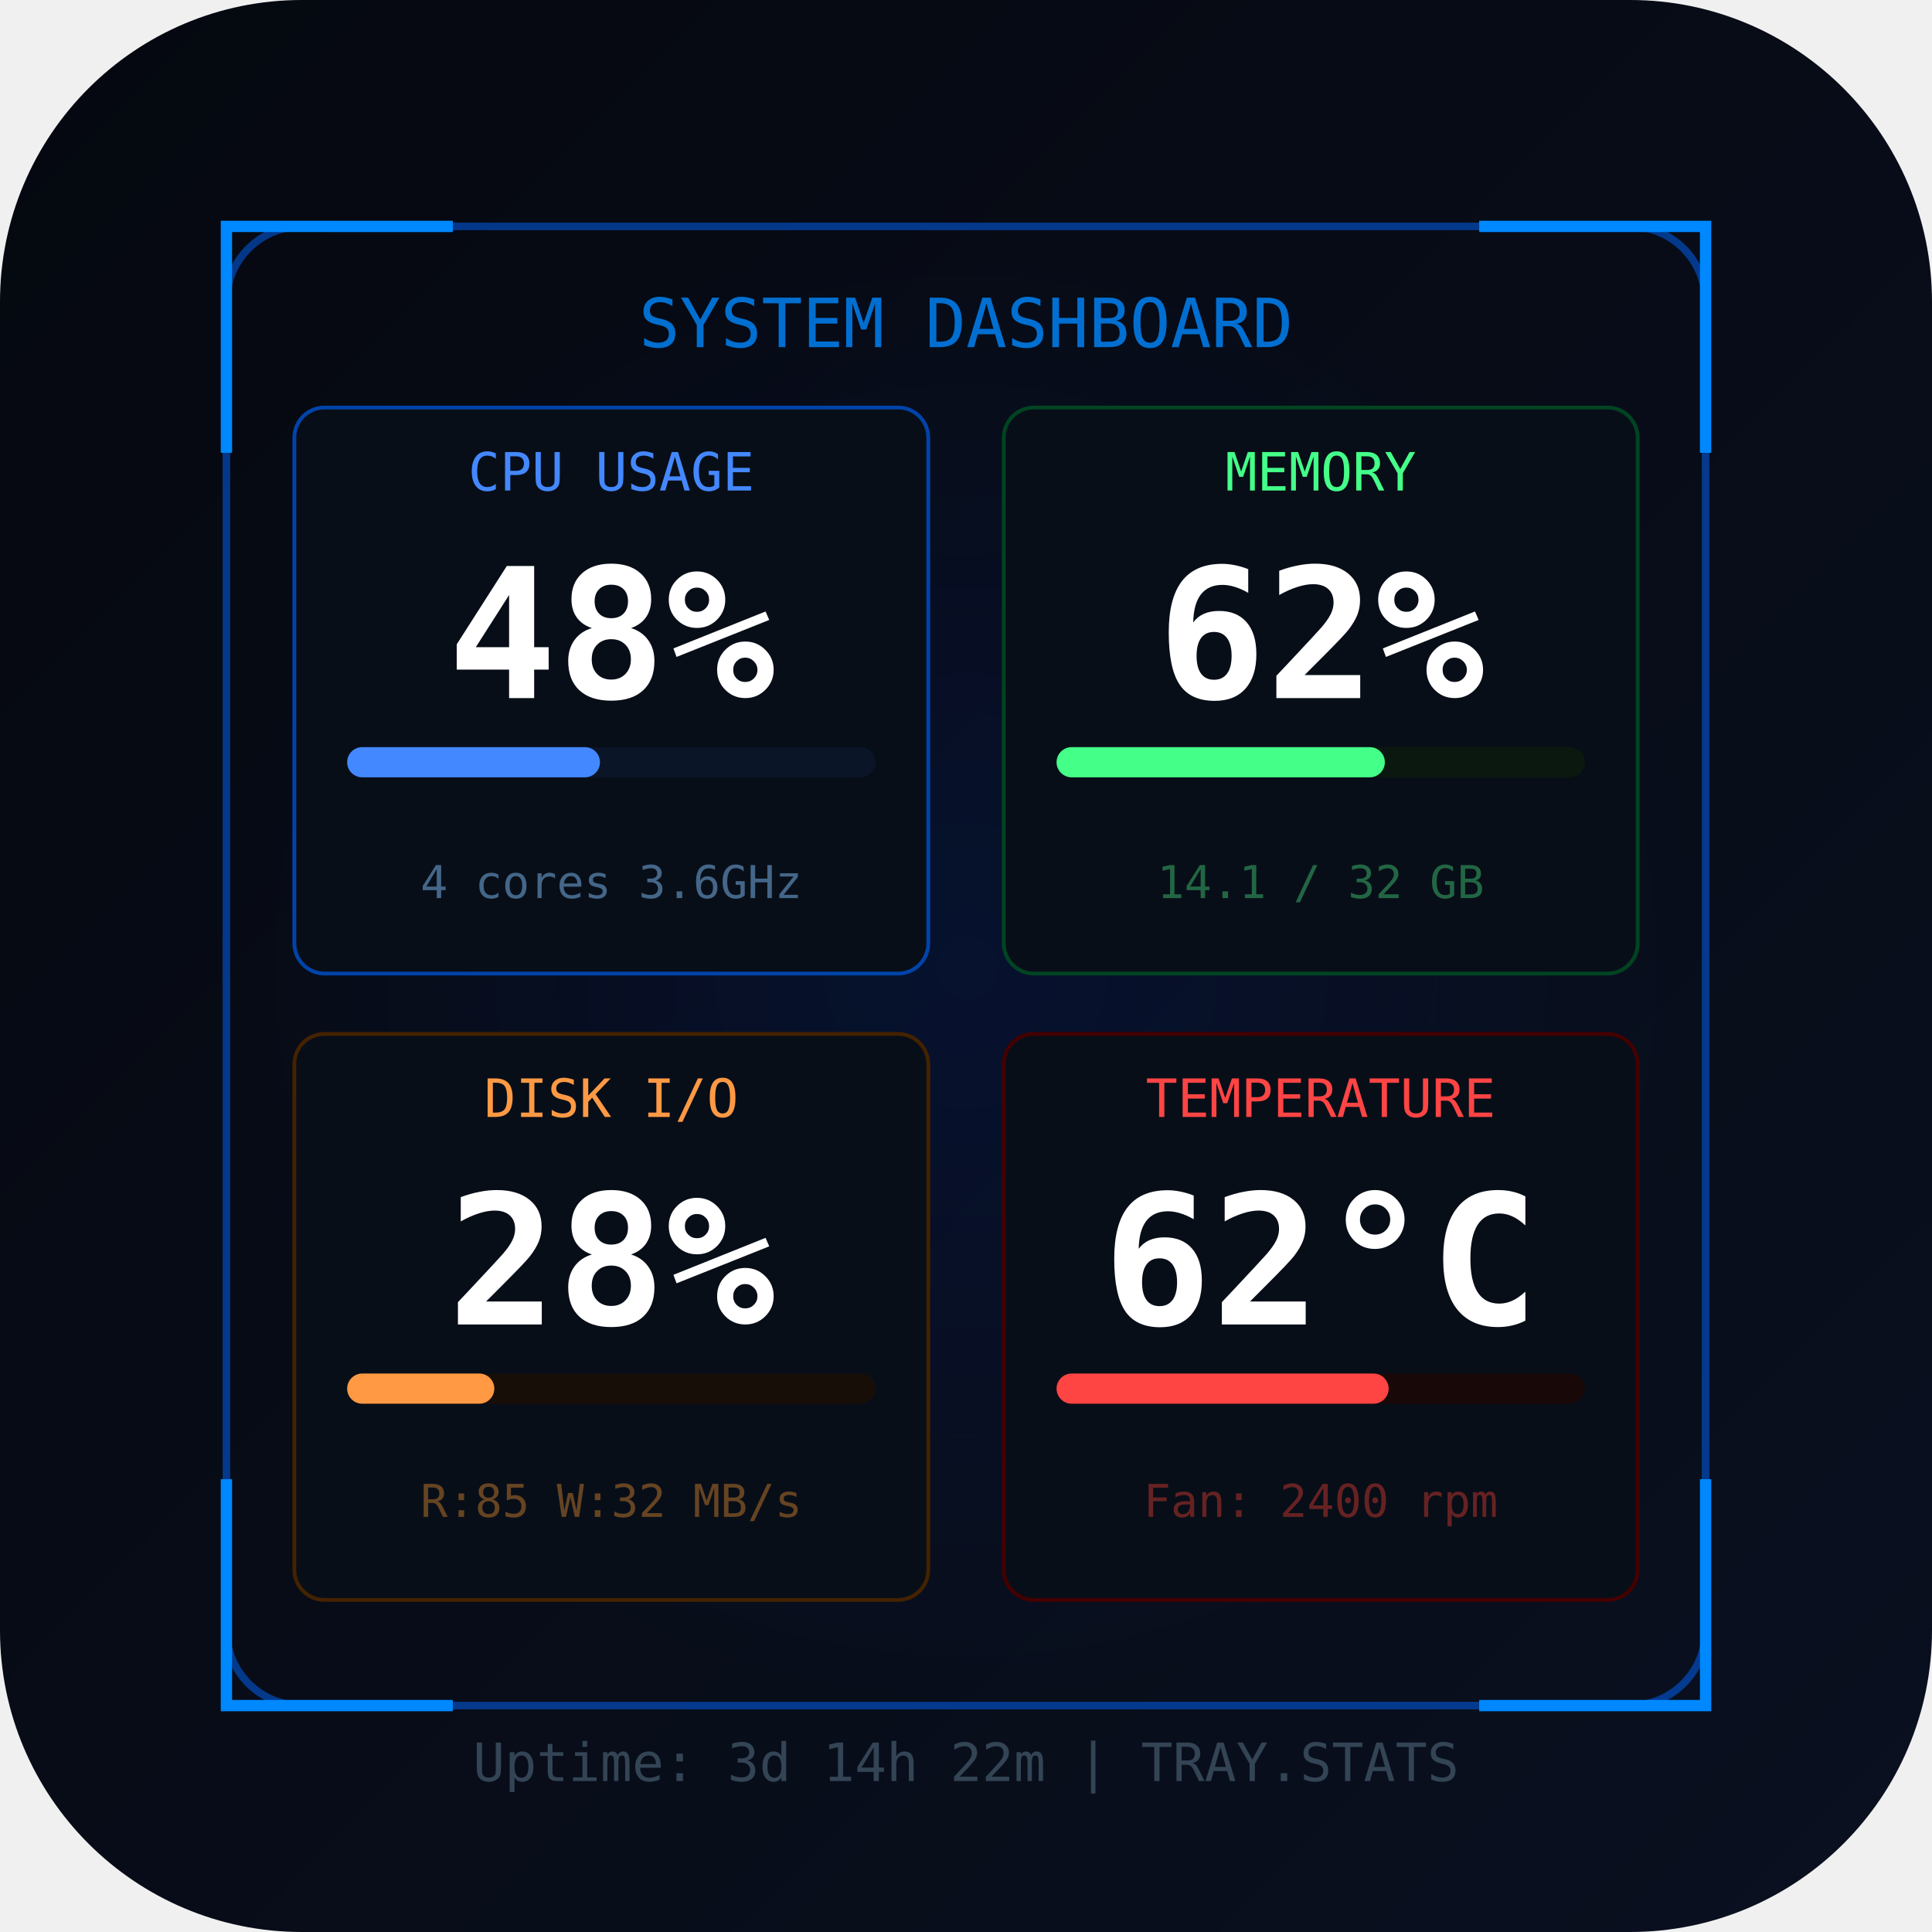
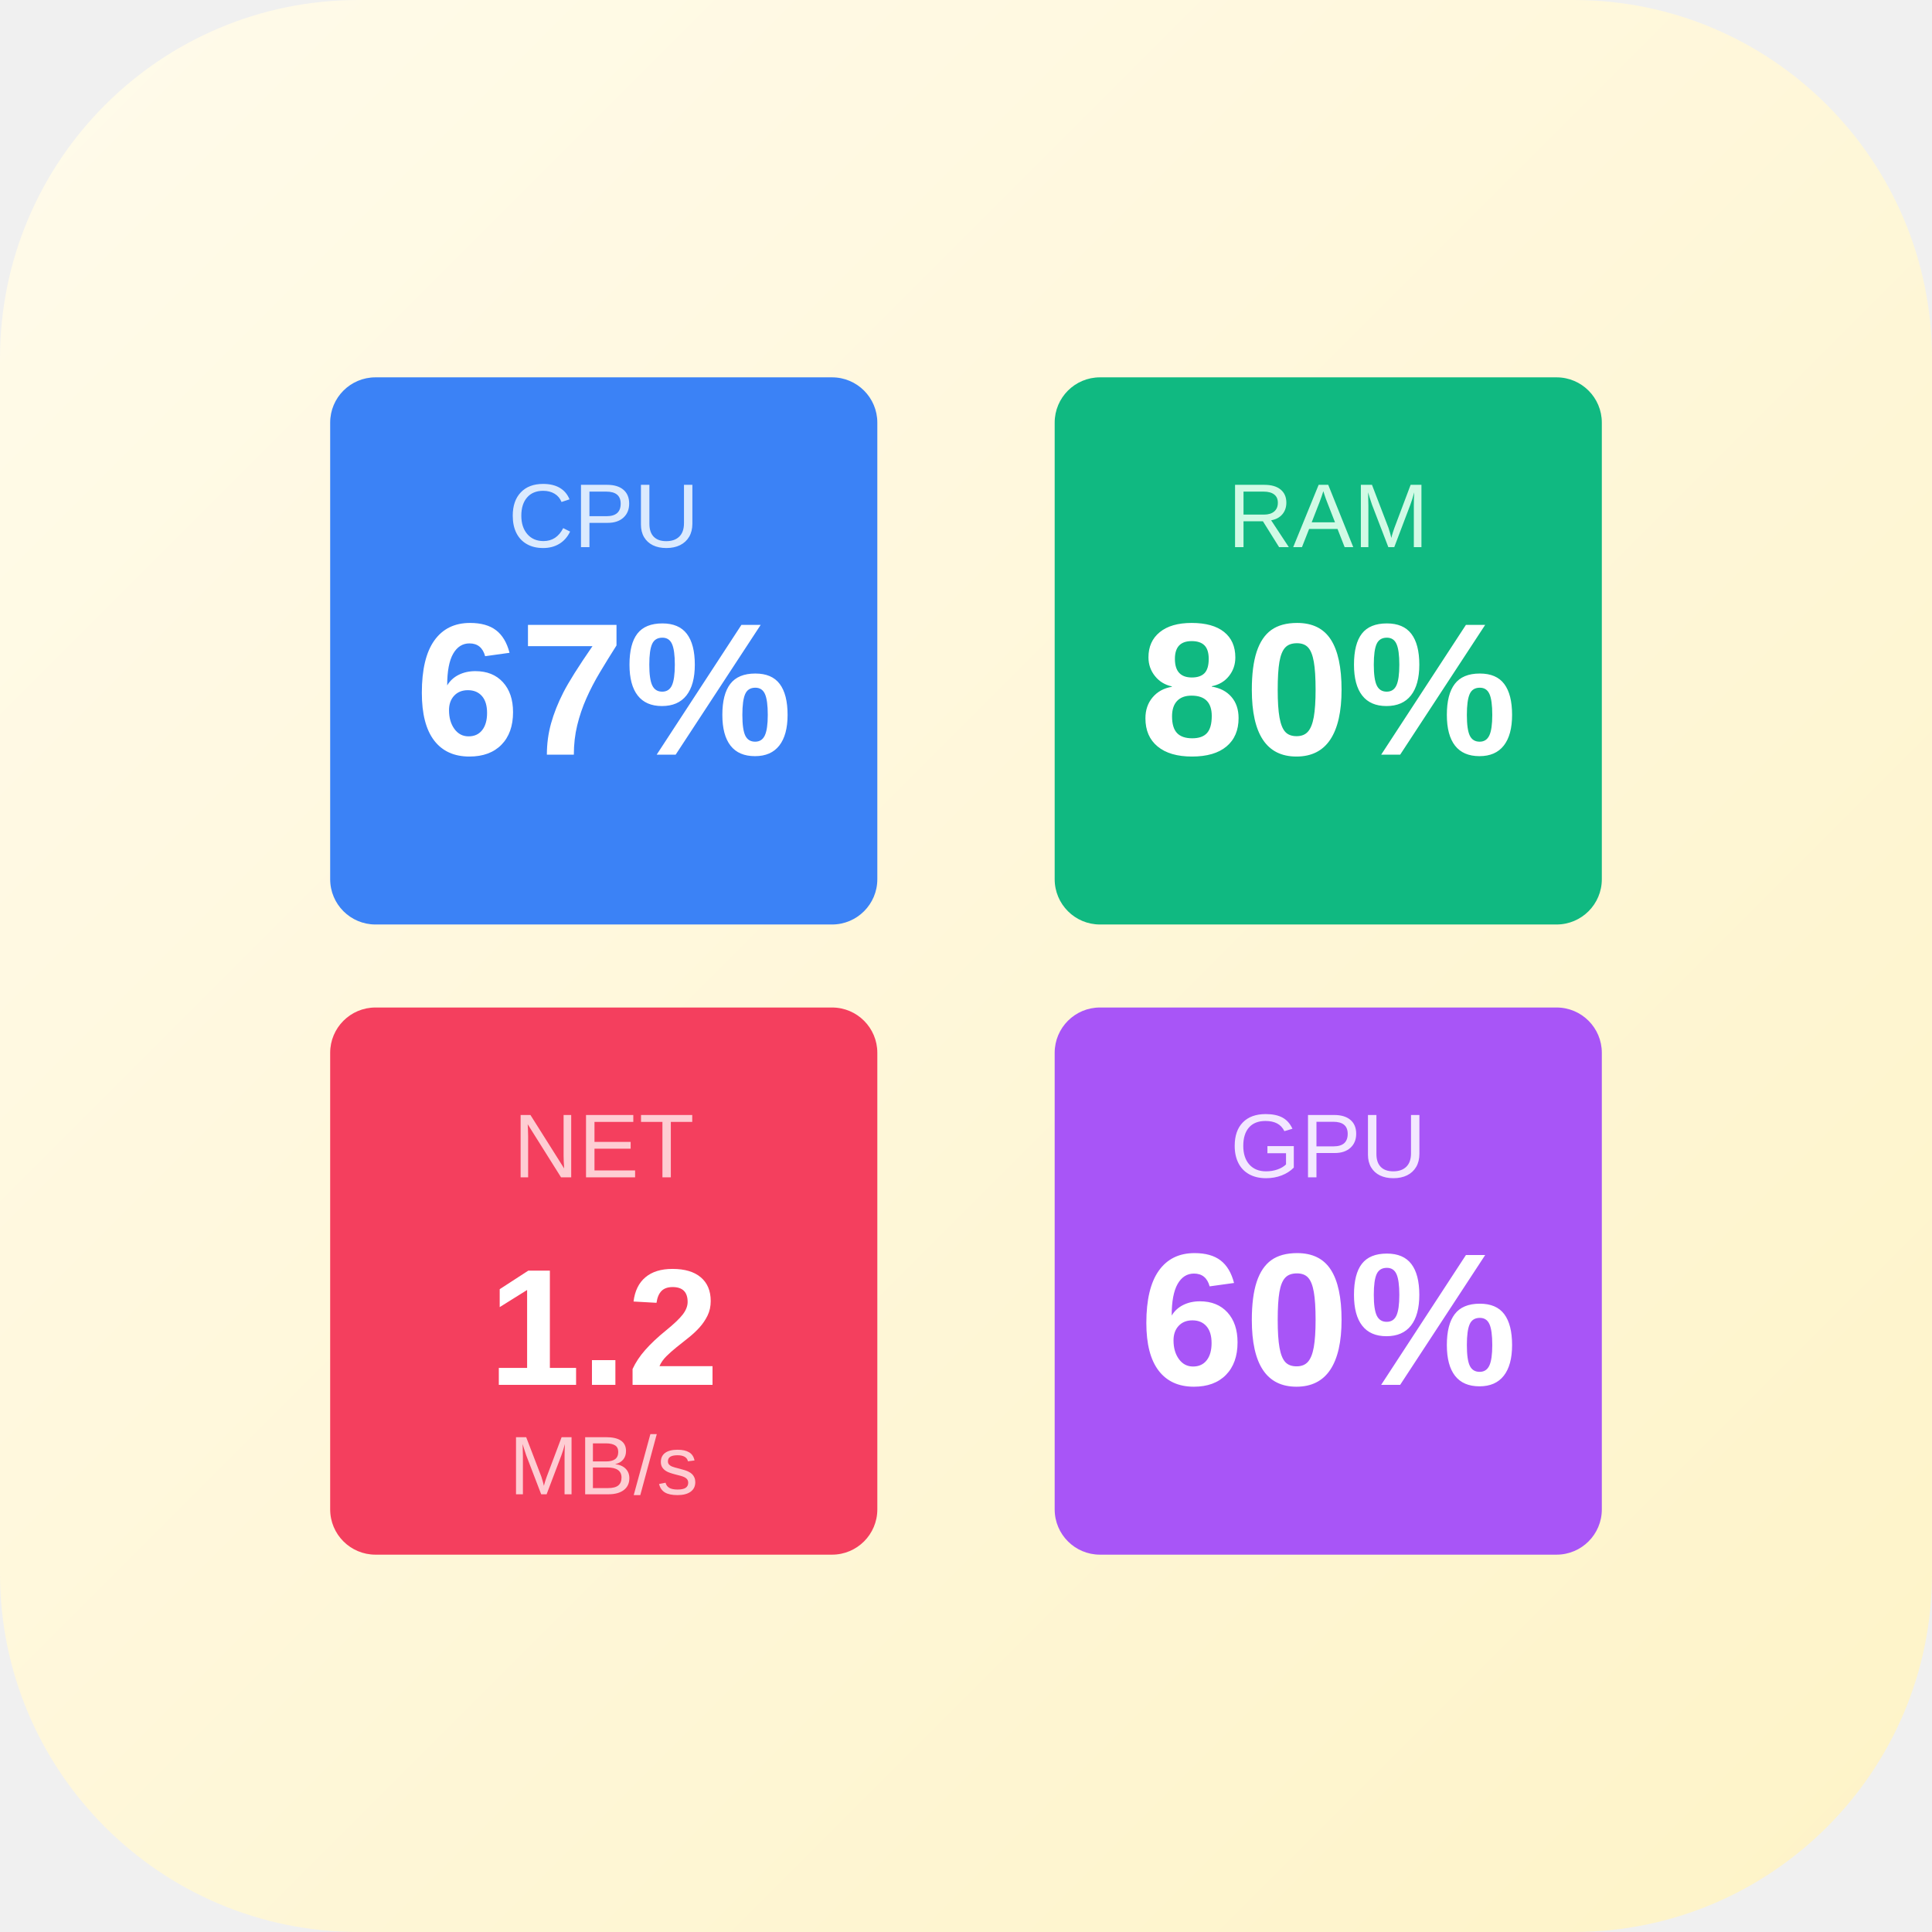
- <svg xmlns="http://www.w3.org/2000/svg" viewBox="0 0 512 512">
+ <svg xmlns="http://www.w3.org/2000/svg" viewBox="0 0 1024 1024">
  <defs>
-     <linearGradient id="bg" x1="0%" y1="0%" x2="100%" y2="100%">
-       <stop offset="0%" stop-color="#05080f" />
-       <stop offset="100%" stop-color="#0a1020" />
+     <linearGradient id="bg3" x1="0%" y1="0%" x2="100%" y2="100%">
+       <stop offset="0%" stop-color="#FFFBEB" />
+       <stop offset="100%" stop-color="#FEF3C7" />
    </linearGradient>
-     <radialGradient id="hud_glow" cx="50%" cy="50%" r="50%">
-       <stop offset="0%" stop-color="#0044ff" stop-opacity="0.1" />
-       <stop offset="100%" stop-color="#0044ff" stop-opacity="0" />
-     </radialGradient>
  </defs>
-   <rect width="512" height="512" rx="80" fill="url(#bg)" />
-   <rect x="60" y="60" width="392" height="392" rx="20" fill="url(#hud_glow)" />
-   <rect x="60" y="60" width="392" height="392" rx="20" fill="none" stroke="#0066ff" stroke-width="2" opacity="0.5" />
-   <path d="M60 120 L60 60 L120 60" fill="none" stroke="#0088ff" stroke-width="3" />
-   <path d="M452 120 L452 60 L392 60" fill="none" stroke="#0088ff" stroke-width="3" />
-   <path d="M60 392 L60 452 L120 452" fill="none" stroke="#0088ff" stroke-width="3" />
-   <path d="M452 392 L452 452 L392 452" fill="none" stroke="#0088ff" stroke-width="3" />
-   <text x="256" y="92" font-size="18" fill="#0088ff" font-family="monospace" text-anchor="middle" opacity="0.8">SYSTEM DASHBOARD</text>
-   <rect x="78" y="108" width="168" height="150" rx="8" fill="#080e18" stroke="#0044aa" stroke-width="1" />
-   <text x="162" y="130" font-size="14" fill="#4488ff" font-family="monospace" text-anchor="middle">CPU USAGE</text>
-   <text x="162" y="185" font-size="48" fill="#ffffff" font-family="monospace" text-anchor="middle" font-weight="bold">48%</text>
-   <rect x="92" y="198" width="140" height="8" rx="4" fill="#0a1528" />
-   <rect x="92" y="198" width="67" height="8" rx="4" fill="#4488ff" />
-   <text x="162" y="238" font-size="12" fill="#446688" font-family="monospace" text-anchor="middle">4 cores  3.6GHz</text>
-   <rect x="266" y="108" width="168" height="150" rx="8" fill="#080e18" stroke="#004422" stroke-width="1" />
-   <text x="350" y="130" font-size="14" fill="#44ff88" font-family="monospace" text-anchor="middle">MEMORY</text>
-   <text x="350" y="185" font-size="48" fill="#ffffff" font-family="monospace" text-anchor="middle" font-weight="bold">62%</text>
-   <rect x="280" y="198" width="140" height="8" rx="4" fill="#0a1810" />
-   <rect x="280" y="198" width="87" height="8" rx="4" fill="#44ff88" />
-   <text x="350" y="238" font-size="12" fill="#226644" font-family="monospace" text-anchor="middle">14.1 / 32 GB</text>
-   <rect x="78" y="274" width="168" height="150" rx="8" fill="#080e18" stroke="#442200" stroke-width="1" />
-   <text x="162" y="296" font-size="14" fill="#ff9944" font-family="monospace" text-anchor="middle">DISK I/O</text>
-   <text x="162" y="351" font-size="48" fill="#ffffff" font-family="monospace" text-anchor="middle" font-weight="bold">28%</text>
-   <rect x="92" y="364" width="140" height="8" rx="4" fill="#180e08" />
-   <rect x="92" y="364" width="39" height="8" rx="4" fill="#ff9944" />
-   <text x="162" y="402" font-size="12" fill="#664422" font-family="monospace" text-anchor="middle">R:85  W:32 MB/s</text>
-   <rect x="266" y="274" width="168" height="150" rx="8" fill="#080e18" stroke="#440000" stroke-width="1" />
-   <text x="350" y="296" font-size="14" fill="#ff4444" font-family="monospace" text-anchor="middle">TEMPERATURE</text>
-   <text x="350" y="351" font-size="48" fill="#ffffff" font-family="monospace" text-anchor="middle" font-weight="bold">62°C</text>
-   <rect x="280" y="364" width="140" height="8" rx="4" fill="#180808" />
-   <rect x="280" y="364" width="88" height="8" rx="4" fill="#ff4444" />
-   <text x="350" y="402" font-size="12" fill="#662222" font-family="monospace" text-anchor="middle">Fan: 2400 rpm</text>
-   <text x="256" y="472" font-size="14" fill="#334455" font-family="monospace" text-anchor="middle">Uptime: 3d 14h 22m  |  TRAY.STATS</text>
+   <rect width="1024" height="1024" rx="190" fill="url(#bg3)" />
+   <rect x="175" y="200" width="290" height="290" rx="24" fill="#3B82F6" />
+   <text x="320" y="290" font-family="Arial,sans-serif" font-size="48" fill="#DBEAFE" text-anchor="middle">CPU</text>
+   <text x="320" y="400" font-family="Arial,sans-serif" font-size="100" fill="#FFFFFF" font-weight="bold" text-anchor="middle">67%</text>
+   <rect x="559" y="200" width="290" height="290" rx="24" fill="#10B981" />
+   <text x="704" y="290" font-family="Arial,sans-serif" font-size="48" fill="#D1FAE5" text-anchor="middle">RAM</text>
+   <text x="704" y="400" font-family="Arial,sans-serif" font-size="100" fill="#FFFFFF" font-weight="bold" text-anchor="middle">80%</text>
+   <rect x="175" y="534" width="290" height="290" rx="24" fill="#F43F5E" />
+   <text x="320" y="624" font-family="Arial,sans-serif" font-size="48" fill="#FECDD3" text-anchor="middle">NET</text>
+   <text x="320" y="734" font-family="Arial,sans-serif" font-size="88" fill="#FFFFFF" font-weight="bold" text-anchor="middle">1.2</text>
+   <text x="320" y="792" font-family="Arial,sans-serif" font-size="44" fill="#FECDD3" text-anchor="middle">MB/s</text>
+   <rect x="559" y="534" width="290" height="290" rx="24" fill="#A855F7" />
+   <text x="704" y="624" font-family="Arial,sans-serif" font-size="48" fill="#F3E8FF" text-anchor="middle">GPU</text>
+   <text x="704" y="734" font-family="Arial,sans-serif" font-size="100" fill="#FFFFFF" font-weight="bold" text-anchor="middle">60%</text>
</svg>
